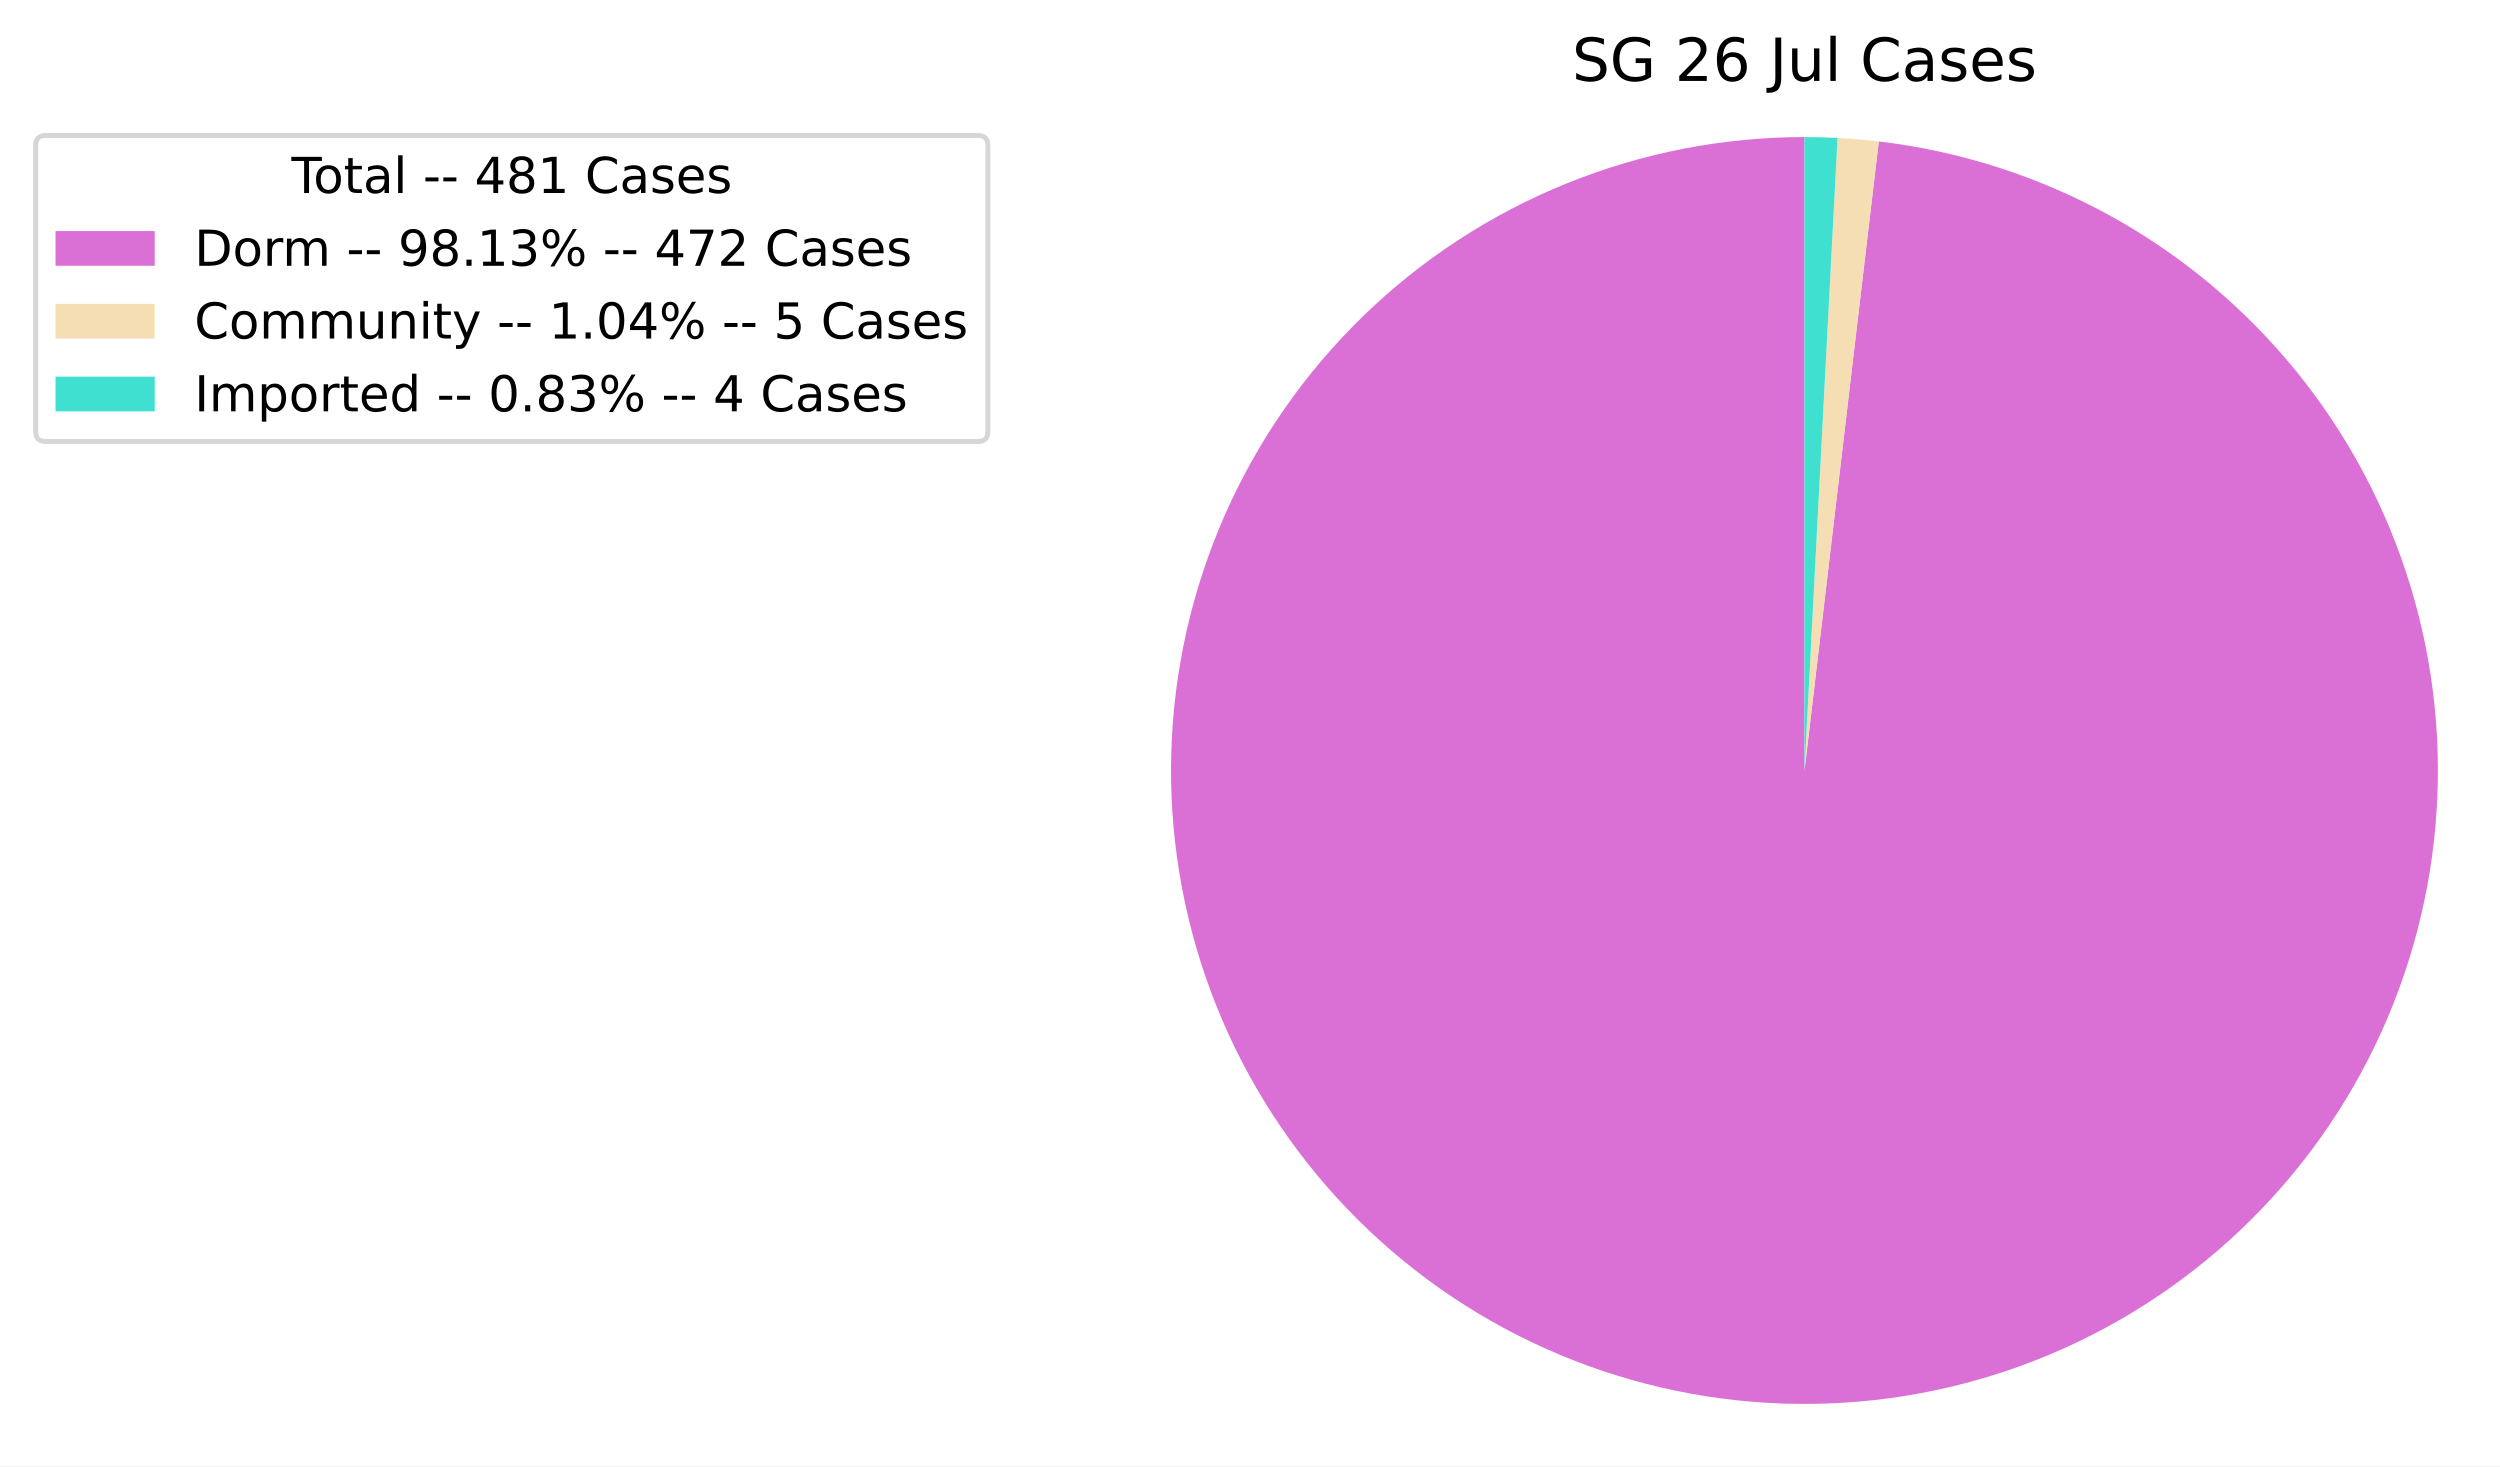
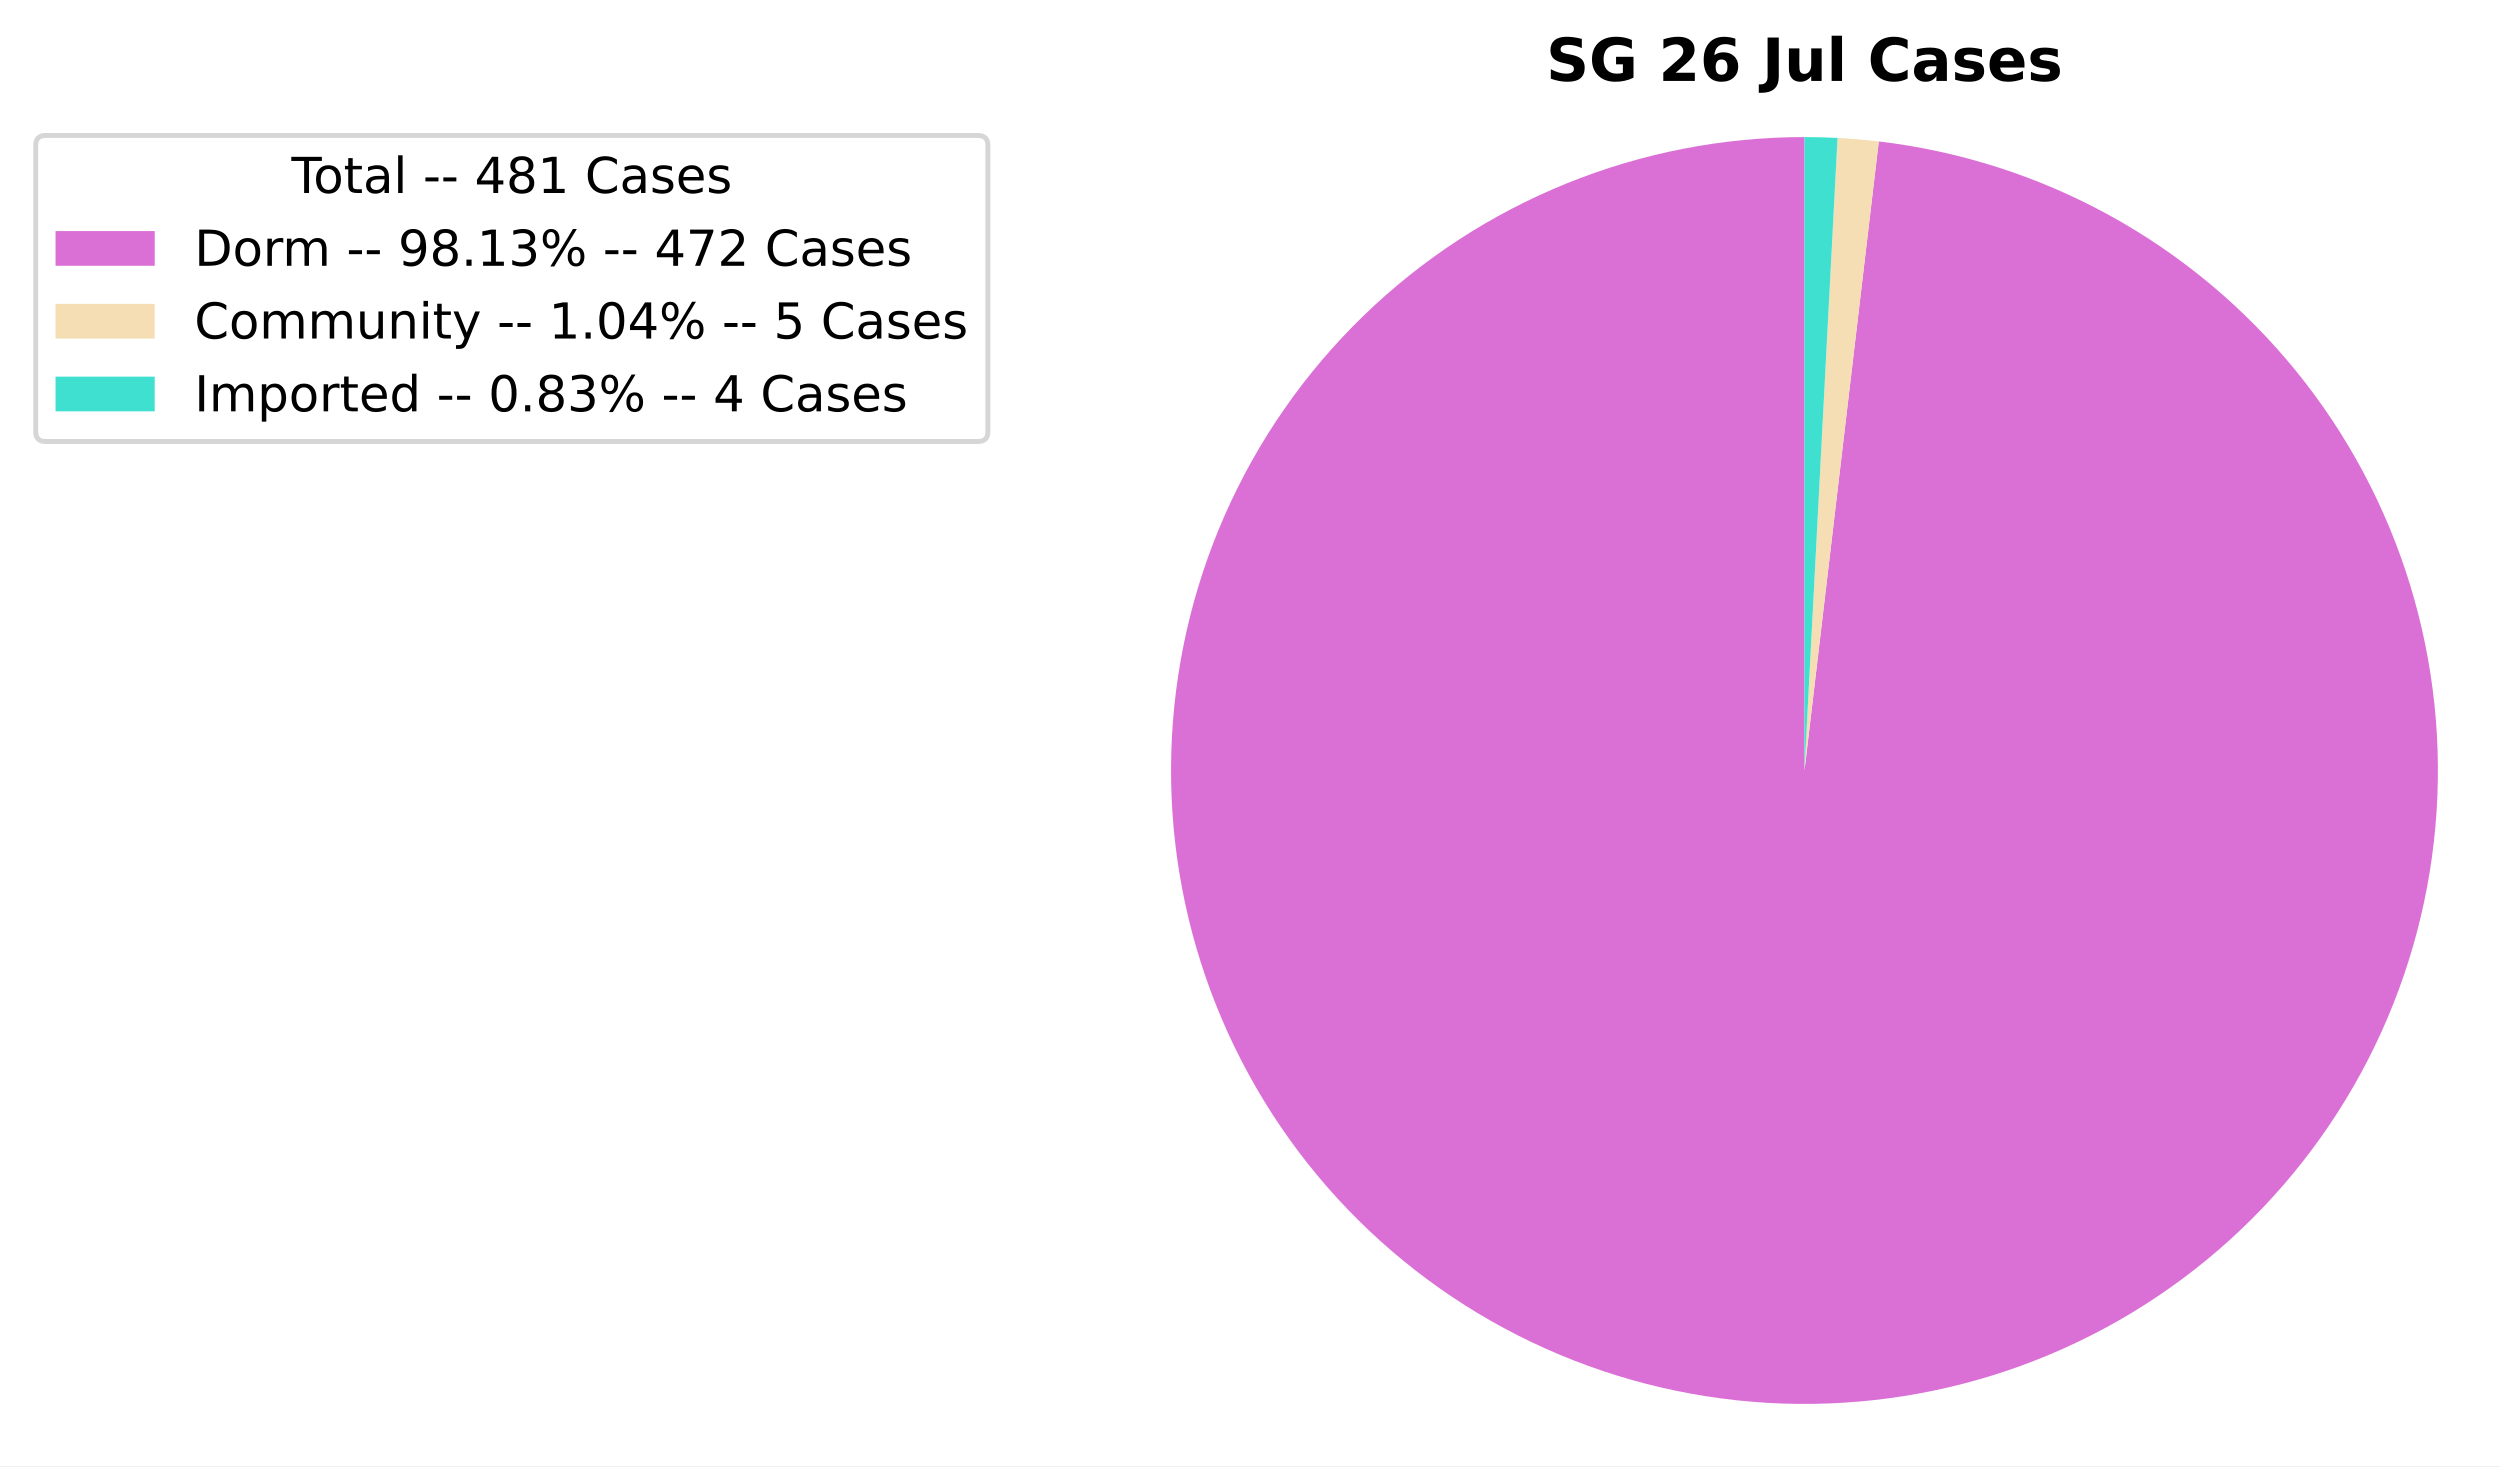
<svg xmlns="http://www.w3.org/2000/svg" xmlns:xlink="http://www.w3.org/1999/xlink" height="295.63pt" version="1.1" viewBox="0 0 504.133 295.63" width="504.133pt">
  <defs>
    <style type="text/css">
*{stroke-linecap:butt;stroke-linejoin:round;}
  </style>
  </defs>
  <g id="figure_1">
    <g id="patch_1">
      <path d="M -0 295.63  L 504.133 295.63  L 504.133 0  L -0 0  z " style="fill:#ffffff;" />
    </g>
    <g id="axes_1">
      <g id="patch_2">
        <path d="M 363.877 27.64  C 347.419 27.64 331.115 30.821 315.863 37.008  C 300.612 43.194 286.7 52.27 274.892 63.735  C 263.085 75.201 253.604 88.841 246.972 103.903  C 240.34 118.966 236.682 135.169 236.198 151.62  C 235.714 168.071 238.415 184.462 244.15 199.888  C 249.886 215.314 258.549 229.488 269.662 241.627  C 280.776 253.766 294.131 263.644 308.992 270.716  C 323.854 277.787 339.943 281.92 356.372 282.887  C 372.802 283.854 389.265 281.637 404.853 276.357  C 420.441 271.077 434.863 262.834 447.324 252.082  C 459.784 241.331 470.05 228.271 477.555 213.624  C 485.061 198.977 489.665 183.016 491.114 166.622  C 492.563 150.228 490.831 133.707 486.011 117.971  C 481.192 102.234 473.376 87.576 462.995 74.805  C 452.614 62.034 439.862 51.389 425.442 43.456  C 411.022 35.524 395.203 30.453 378.859 28.522  L 363.877 155.374  L 363.877 27.64  z " style="fill:#da70d6;" />
      </g>
      <g id="patch_3">
        <path d="M 378.859 28.522  C 377.478 28.359 376.095 28.218 374.709 28.101  C 373.324 27.983 371.936 27.887 370.548 27.815  L 363.877 155.374  L 378.859 28.522  z " style="fill:#f5deb3;" />
      </g>
      <g id="patch_4">
        <path d="M 370.548 27.815  C 369.437 27.757 368.325 27.713 367.213 27.684  C 366.101 27.655 364.989 27.64 363.877 27.64  L 363.877 155.374  L 370.548 27.815  z " style="fill:#40e0d0;" />
      </g>
      <g id="matplotlib.axis_1" />
      <g id="matplotlib.axis_2" />
      <g id="text_1">
        <defs>
-           <path d="M 53.516 70.516  L 53.516 60.891  Q 47.906 63.578 42.922 64.891  Q 37.938 66.219 33.297 66.219  Q 25.25 66.219 20.875 63.094  Q 16.5 59.969 16.5 54.203  Q 16.5 49.359 19.406 46.891  Q 22.312 44.438 30.422 42.922  L 36.375 41.703  Q 47.406 39.594 52.656 34.297  Q 57.906 29 57.906 20.125  Q 57.906 9.516 50.797 4.047  Q 43.703 -1.422 29.984 -1.422  Q 24.812 -1.422 18.969 -0.25  Q 13.141 0.922 6.891 3.219  L 6.891 13.375  Q 12.891 10.016 18.656 8.297  Q 24.422 6.594 29.984 6.594  Q 38.422 6.594 43.016 9.906  Q 47.609 13.234 47.609 19.391  Q 47.609 24.75 44.312 27.781  Q 41.016 30.812 33.5 32.328  L 27.484 33.5  Q 16.453 35.688 11.516 40.375  Q 6.594 45.062 6.594 53.422  Q 6.594 63.094 13.406 68.656  Q 20.219 74.219 32.172 74.219  Q 37.312 74.219 42.625 73.281  Q 47.953 72.359 53.516 70.516  z " id="DejaVuSans-83" />
-           <path d="M 59.516 10.406  L 59.516 29.984  L 43.406 29.984  L 43.406 38.094  L 69.281 38.094  L 69.281 6.781  Q 63.578 2.734 56.688 0.656  Q 49.812 -1.422 42 -1.422  Q 24.906 -1.422 15.25 8.562  Q 5.609 18.562 5.609 36.375  Q 5.609 54.25 15.25 64.234  Q 24.906 74.219 42 74.219  Q 49.125 74.219 55.547 72.453  Q 61.969 70.703 67.391 67.281  L 67.391 56.781  Q 61.922 61.422 55.766 63.766  Q 49.609 66.109 42.828 66.109  Q 29.438 66.109 22.719 58.641  Q 16.016 51.172 16.016 36.375  Q 16.016 21.625 22.719 14.156  Q 29.438 6.688 42.828 6.688  Q 48.047 6.688 52.141 7.594  Q 56.25 8.5 59.516 10.406  z " id="DejaVuSans-71" />
-           <path id="DejaVuSans-32" />
-           <path d="M 19.188 8.297  L 53.609 8.297  L 53.609 0  L 7.328 0  L 7.328 8.297  Q 12.938 14.109 22.625 23.891  Q 32.328 33.688 34.812 36.531  Q 39.547 41.844 41.422 45.531  Q 43.312 49.219 43.312 52.781  Q 43.312 58.594 39.234 62.25  Q 35.156 65.922 28.609 65.922  Q 23.969 65.922 18.812 64.312  Q 13.672 62.703 7.812 59.422  L 7.812 69.391  Q 13.766 71.781 18.938 73  Q 24.125 74.219 28.422 74.219  Q 39.75 74.219 46.484 68.547  Q 53.219 62.891 53.219 53.422  Q 53.219 48.922 51.531 44.891  Q 49.859 40.875 45.406 35.406  Q 44.188 33.984 37.641 27.219  Q 31.109 20.453 19.188 8.297  z " id="DejaVuSans-50" />
-           <path d="M 33.016 40.375  Q 26.375 40.375 22.484 35.828  Q 18.609 31.297 18.609 23.391  Q 18.609 15.531 22.484 10.953  Q 26.375 6.391 33.016 6.391  Q 39.656 6.391 43.531 10.953  Q 47.406 15.531 47.406 23.391  Q 47.406 31.297 43.531 35.828  Q 39.656 40.375 33.016 40.375  z M 52.594 71.297  L 52.594 62.312  Q 48.875 64.062 45.094 64.984  Q 41.312 65.922 37.594 65.922  Q 27.828 65.922 22.672 59.328  Q 17.531 52.734 16.797 39.406  Q 19.672 43.656 24.016 45.922  Q 28.375 48.188 33.594 48.188  Q 44.578 48.188 50.953 41.516  Q 57.328 34.859 57.328 23.391  Q 57.328 12.156 50.688 5.359  Q 44.047 -1.422 33.016 -1.422  Q 20.359 -1.422 13.672 8.266  Q 6.984 17.969 6.984 36.375  Q 6.984 53.656 15.188 63.938  Q 23.391 74.219 37.203 74.219  Q 40.922 74.219 44.703 73.484  Q 48.484 72.75 52.594 71.297  z " id="DejaVuSans-54" />
-           <path d="M 9.812 72.906  L 19.672 72.906  L 19.672 5.078  Q 19.672 -8.109 14.672 -14.062  Q 9.672 -20.016 -1.422 -20.016  L -5.172 -20.016  L -5.172 -11.719  L -2.094 -11.719  Q 4.438 -11.719 7.125 -8.047  Q 9.812 -4.391 9.812 5.078  z " id="DejaVuSans-74" />
-           <path d="M 8.5 21.578  L 8.5 54.688  L 17.484 54.688  L 17.484 21.922  Q 17.484 14.156 20.5 10.266  Q 23.531 6.391 29.594 6.391  Q 36.859 6.391 41.078 11.031  Q 45.312 15.672 45.312 23.688  L 45.312 54.688  L 54.297 54.688  L 54.297 0  L 45.312 0  L 45.312 8.406  Q 42.047 3.422 37.719 1  Q 33.406 -1.422 27.688 -1.422  Q 18.266 -1.422 13.375 4.438  Q 8.5 10.297 8.5 21.578  z M 31.109 56  z " id="DejaVuSans-117" />
-           <path d="M 9.422 75.984  L 18.406 75.984  L 18.406 0  L 9.422 0  z " id="DejaVuSans-108" />
-           <path d="M 64.406 67.281  L 64.406 56.891  Q 59.422 61.531 53.781 63.812  Q 48.141 66.109 41.797 66.109  Q 29.297 66.109 22.656 58.469  Q 16.016 50.828 16.016 36.375  Q 16.016 21.969 22.656 14.328  Q 29.297 6.688 41.797 6.688  Q 48.141 6.688 53.781 8.984  Q 59.422 11.281 64.406 15.922  L 64.406 5.609  Q 59.234 2.094 53.438 0.328  Q 47.656 -1.422 41.219 -1.422  Q 24.656 -1.422 15.125 8.703  Q 5.609 18.844 5.609 36.375  Q 5.609 53.953 15.125 64.078  Q 24.656 74.219 41.219 74.219  Q 47.75 74.219 53.531 72.484  Q 59.328 70.75 64.406 67.281  z " id="DejaVuSans-67" />
-           <path d="M 34.281 27.484  Q 23.391 27.484 19.188 25  Q 14.984 22.516 14.984 16.5  Q 14.984 11.719 18.141 8.906  Q 21.297 6.109 26.703 6.109  Q 34.188 6.109 38.703 11.406  Q 43.219 16.703 43.219 25.484  L 43.219 27.484  z M 52.203 31.203  L 52.203 0  L 43.219 0  L 43.219 8.297  Q 40.141 3.328 35.547 0.953  Q 30.953 -1.422 24.312 -1.422  Q 15.922 -1.422 10.953 3.297  Q 6 8.016 6 15.922  Q 6 25.141 12.172 29.828  Q 18.359 34.516 30.609 34.516  L 43.219 34.516  L 43.219 35.406  Q 43.219 41.609 39.141 45  Q 35.062 48.391 27.688 48.391  Q 23 48.391 18.547 47.266  Q 14.109 46.141 10.016 43.891  L 10.016 52.203  Q 14.938 54.109 19.578 55.047  Q 24.219 56 28.609 56  Q 40.484 56 46.344 49.844  Q 52.203 43.703 52.203 31.203  z " id="DejaVuSans-97" />
-           <path d="M 44.281 53.078  L 44.281 44.578  Q 40.484 46.531 36.375 47.5  Q 32.281 48.484 27.875 48.484  Q 21.188 48.484 17.844 46.438  Q 14.5 44.391 14.5 40.281  Q 14.5 37.156 16.891 35.375  Q 19.281 33.594 26.516 31.984  L 29.594 31.297  Q 39.156 29.25 43.188 25.516  Q 47.219 21.781 47.219 15.094  Q 47.219 7.469 41.188 3.016  Q 35.156 -1.422 24.609 -1.422  Q 20.219 -1.422 15.453 -0.562  Q 10.688 0.297 5.422 2  L 5.422 11.281  Q 10.406 8.688 15.234 7.391  Q 20.062 6.109 24.812 6.109  Q 31.156 6.109 34.562 8.281  Q 37.984 10.453 37.984 14.406  Q 37.984 18.062 35.516 20.016  Q 33.062 21.969 24.703 23.781  L 21.578 24.516  Q 13.234 26.266 9.516 29.906  Q 5.812 33.547 5.812 39.891  Q 5.812 47.609 11.281 51.797  Q 16.75 56 26.812 56  Q 31.781 56 36.172 55.266  Q 40.578 54.547 44.281 53.078  z " id="DejaVuSans-115" />
-           <path d="M 56.203 29.594  L 56.203 25.203  L 14.891 25.203  Q 15.484 15.922 20.484 11.062  Q 25.484 6.203 34.422 6.203  Q 39.594 6.203 44.453 7.469  Q 49.312 8.734 54.109 11.281  L 54.109 2.781  Q 49.266 0.734 44.188 -0.344  Q 39.109 -1.422 33.891 -1.422  Q 20.797 -1.422 13.156 6.188  Q 5.516 13.812 5.516 26.812  Q 5.516 40.234 12.766 48.109  Q 20.016 56 32.328 56  Q 43.359 56 49.781 48.891  Q 56.203 41.797 56.203 29.594  z M 47.219 32.234  Q 47.125 39.594 43.094 43.984  Q 39.062 48.391 32.422 48.391  Q 24.906 48.391 20.391 44.141  Q 15.875 39.891 15.188 32.172  z " id="DejaVuSans-101" />
+           <path d="M 59.906 70.609  L 59.906 55.172  Q 53.906 57.859 48.188 59.219  Q 42.484 60.594 37.406 60.594  Q 30.672 60.594 27.438 58.734  Q 24.219 56.891 24.219 52.984  Q 24.219 50.047 26.391 48.406  Q 28.562 46.781 34.281 45.609  L 42.281 44  Q 54.438 41.547 59.562 36.562  Q 64.703 31.594 64.703 22.406  Q 64.703 10.359 57.547 4.469  Q 50.391 -1.422 35.688 -1.422  Q 28.766 -1.422 21.781 -0.094  Q 14.797 1.219 7.812 3.812  L 7.812 19.672  Q 14.797 15.969 21.312 14.078  Q 27.828 12.203 33.891 12.203  Q 40.047 12.203 43.312 14.25  Q 46.578 16.312 46.578 20.125  Q 46.578 23.531 44.359 25.391  Q 42.141 27.25 35.5 28.719  L 28.219 30.328  Q 17.281 32.672 12.219 37.797  Q 7.172 42.922 7.172 51.609  Q 7.172 62.5 14.203 68.359  Q 21.234 74.219 34.422 74.219  Q 40.438 74.219 46.781 73.312  Q 53.125 72.406 59.906 70.609  z " id="DejaVuSans-Bold-83" />
+           <path d="M 74.703 5.422  Q 67.672 2 60.109 0.281  Q 52.547 -1.422 44.484 -1.422  Q 26.266 -1.422 15.625 8.766  Q 4.984 18.953 4.984 36.375  Q 4.984 54 15.812 64.109  Q 26.656 74.219 45.516 74.219  Q 52.781 74.219 59.438 72.844  Q 66.109 71.484 72.016 68.797  L 72.016 53.719  Q 65.922 57.172 59.891 58.875  Q 53.859 60.594 47.797 60.594  Q 36.578 60.594 30.5 54.312  Q 24.422 48.047 24.422 36.375  Q 24.422 24.812 30.281 18.5  Q 36.141 12.203 46.922 12.203  Q 49.859 12.203 52.375 12.562  Q 54.891 12.938 56.891 13.719  L 56.891 27.875  L 45.406 27.875  L 45.406 40.484  L 74.703 40.484  z " id="DejaVuSans-Bold-71" />
+           <path id="DejaVuSans-Bold-32" />
+           <path d="M 28.812 13.812  L 60.891 13.812  L 60.891 0  L 7.906 0  L 7.906 13.812  L 34.516 37.312  Q 38.094 40.531 39.797 43.609  Q 41.5 46.688 41.5 50  Q 41.5 55.125 38.062 58.25  Q 34.625 61.375 28.906 61.375  Q 24.516 61.375 19.281 59.5  Q 14.062 57.625 8.109 53.906  L 8.109 69.922  Q 14.453 72.016 20.656 73.109  Q 26.859 74.219 32.812 74.219  Q 45.906 74.219 53.156 68.453  Q 60.406 62.703 60.406 52.391  Q 60.406 46.438 57.328 41.281  Q 54.25 36.141 44.391 27.484  z " id="DejaVuSans-Bold-50" />
+           <path d="M 36.188 35.984  Q 31.25 35.984 28.781 32.781  Q 26.312 29.594 26.312 23.188  Q 26.312 16.797 28.781 13.594  Q 31.25 10.406 36.188 10.406  Q 41.156 10.406 43.625 13.594  Q 46.094 16.797 46.094 23.188  Q 46.094 29.594 43.625 32.781  Q 41.156 35.984 36.188 35.984  z M 59.422 71  L 59.422 57.516  Q 54.781 59.719 50.672 60.766  Q 46.578 61.812 42.672 61.812  Q 34.281 61.812 29.594 57.141  Q 24.906 52.484 24.125 43.312  Q 27.344 45.703 31.094 46.891  Q 34.859 48.094 39.312 48.094  Q 50.484 48.094 57.344 41.547  Q 64.203 35.016 64.203 24.422  Q 64.203 12.703 56.531 5.641  Q 48.875 -1.422 35.984 -1.422  Q 21.781 -1.422 13.984 8.172  Q 6.203 17.781 6.203 35.406  Q 6.203 53.469 15.312 63.797  Q 24.422 74.125 40.281 74.125  Q 45.312 74.125 50.047 73.344  Q 54.781 72.562 59.422 71  z " id="DejaVuSans-Bold-54" />
+           <path d="M 9.188 72.906  L 27.984 72.906  L 27.984 7.078  Q 27.984 -6.547 20.578 -13.281  Q 13.188 -20.016 -1.812 -20.016  L -5.609 -20.016  L -5.609 -5.812  L -2.688 -5.812  Q 3.172 -5.812 6.172 -2.531  Q 9.188 0.734 9.188 7.078  z " id="DejaVuSans-Bold-74" />
+           <path d="M 7.812 21.297  L 7.812 54.688  L 25.391 54.688  L 25.391 49.219  Q 25.391 44.781 25.344 38.062  Q 25.297 31.344 25.297 29.109  Q 25.297 22.516 25.641 19.609  Q 25.984 16.703 26.812 15.375  Q 27.875 13.672 29.609 12.734  Q 31.344 11.812 33.594 11.812  Q 39.062 11.812 42.188 16.016  Q 45.312 20.219 45.312 27.688  L 45.312 54.688  L 62.797 54.688  L 62.797 0  L 45.312 0  L 45.312 7.906  Q 41.359 3.125 36.938 0.844  Q 32.516 -1.422 27.203 -1.422  Q 17.719 -1.422 12.766 4.391  Q 7.812 10.203 7.812 21.297  z " id="DejaVuSans-Bold-117" />
+           <path d="M 8.406 75.984  L 25.875 75.984  L 25.875 0  L 8.406 0  z " id="DejaVuSans-Bold-108" />
+           <path d="M 67 4  Q 61.812 1.312 56.203 -0.047  Q 50.594 -1.422 44.484 -1.422  Q 26.266 -1.422 15.625 8.766  Q 4.984 18.953 4.984 36.375  Q 4.984 53.859 15.625 64.031  Q 26.266 74.219 44.484 74.219  Q 50.594 74.219 56.203 72.844  Q 61.812 71.484 67 68.797  L 67 53.719  Q 61.766 57.281 56.688 58.938  Q 51.609 60.594 46 60.594  Q 35.938 60.594 30.172 54.141  Q 24.422 47.703 24.422 36.375  Q 24.422 25.094 30.172 18.641  Q 35.938 12.203 46 12.203  Q 51.609 12.203 56.688 13.859  Q 61.766 15.531 67 19.094  z " id="DejaVuSans-Bold-67" />
+           <path d="M 32.906 24.609  Q 27.438 24.609 24.672 22.75  Q 21.922 20.906 21.922 17.281  Q 21.922 13.969 24.141 12.078  Q 26.375 10.203 30.328 10.203  Q 35.25 10.203 38.625 13.734  Q 42 17.281 42 22.609  L 42 24.609  z M 59.625 31.203  L 59.625 0  L 42 0  L 42 8.109  Q 38.484 3.125 34.078 0.844  Q 29.688 -1.422 23.391 -1.422  Q 14.891 -1.422 9.594 3.531  Q 4.297 8.5 4.297 16.406  Q 4.297 26.031 10.906 30.516  Q 17.531 35.016 31.688 35.016  L 42 35.016  L 42 36.375  Q 42 40.531 38.719 42.453  Q 35.453 44.391 28.516 44.391  Q 22.906 44.391 18.062 43.266  Q 13.234 42.141 9.078 39.891  L 9.078 53.219  Q 14.703 54.594 20.359 55.297  Q 26.031 56 31.688 56  Q 46.484 56 53.047 50.172  Q 59.625 44.344 59.625 31.203  z " id="DejaVuSans-Bold-97" />
+           <path d="M 51.125 52.984  L 51.125 39.703  Q 45.516 42.047 40.281 43.219  Q 35.062 44.391 30.422 44.391  Q 25.438 44.391 23.016 43.141  Q 20.609 41.891 20.609 39.312  Q 20.609 37.203 22.438 36.078  Q 24.266 34.969 29 34.422  L 32.078 33.984  Q 45.516 32.281 50.141 28.375  Q 54.781 24.469 54.781 16.109  Q 54.781 7.375 48.328 2.969  Q 41.891 -1.422 29.109 -1.422  Q 23.688 -1.422 17.891 -0.562  Q 12.109 0.297 6 2  L 6 15.281  Q 11.234 12.75 16.719 11.469  Q 22.219 10.203 27.875 10.203  Q 33.016 10.203 35.594 11.609  Q 38.188 13.031 38.188 15.828  Q 38.188 18.172 36.406 19.312  Q 34.625 20.453 29.297 21.094  L 26.219 21.484  Q 14.547 22.953 9.859 26.906  Q 5.172 30.859 5.172 38.922  Q 5.172 47.609 11.125 51.797  Q 17.094 56 29.391 56  Q 34.234 56 39.547 55.266  Q 44.875 54.547 51.125 52.984  z " id="DejaVuSans-Bold-115" />
+           <path d="M 62.984 27.484  L 62.984 22.516  L 22.125 22.516  Q 22.75 16.359 26.562 13.281  Q 30.375 10.203 37.203 10.203  Q 42.719 10.203 48.5 11.844  Q 54.297 13.484 60.406 16.797  L 60.406 3.328  Q 54.203 0.984 48 -0.219  Q 41.797 -1.422 35.594 -1.422  Q 20.75 -1.422 12.516 6.125  Q 4.297 13.672 4.297 27.297  Q 4.297 40.672 12.375 48.328  Q 20.453 56 34.625 56  Q 47.516 56 55.25 48.234  Q 62.984 40.484 62.984 27.484  z M 45.016 33.297  Q 45.016 38.281 42.109 41.328  Q 39.203 44.391 34.516 44.391  Q 29.438 44.391 26.266 41.531  Q 23.094 38.672 22.312 33.297  z " id="DejaVuSans-Bold-101" />
        </defs>
-         <g transform="translate(317.0138 16.31812)scale(0.12 -0.12)">
-           <use xlink:href="#DejaVuSans-83" />
-           <use x="63.477" xlink:href="#DejaVuSans-71" />
-           <use x="140.967" xlink:href="#DejaVuSans-32" />
-           <use x="172.754" xlink:href="#DejaVuSans-50" />
-           <use x="236.377" xlink:href="#DejaVuSans-54" />
-           <use x="300" xlink:href="#DejaVuSans-32" />
-           <use x="331.787" xlink:href="#DejaVuSans-74" />
-           <use x="361.279" xlink:href="#DejaVuSans-117" />
-           <use x="424.658" xlink:href="#DejaVuSans-108" />
-           <use x="452.441" xlink:href="#DejaVuSans-32" />
-           <use x="484.229" xlink:href="#DejaVuSans-67" />
-           <use x="554.053" xlink:href="#DejaVuSans-97" />
-           <use x="615.332" xlink:href="#DejaVuSans-115" />
-           <use x="667.432" xlink:href="#DejaVuSans-101" />
-           <use x="728.955" xlink:href="#DejaVuSans-115" />
+         <g transform="translate(311.791 16.31812)scale(0.12 -0.12)">
+           <use xlink:href="#DejaVuSans-Bold-83" />
+           <use x="72.021" xlink:href="#DejaVuSans-Bold-71" />
+           <use x="154.102" xlink:href="#DejaVuSans-Bold-32" />
+           <use x="188.916" xlink:href="#DejaVuSans-Bold-50" />
+           <use x="258.496" xlink:href="#DejaVuSans-Bold-54" />
+           <use x="328.076" xlink:href="#DejaVuSans-Bold-32" />
+           <use x="362.891" xlink:href="#DejaVuSans-Bold-74" />
+           <use x="400.098" xlink:href="#DejaVuSans-Bold-117" />
+           <use x="471.289" xlink:href="#DejaVuSans-Bold-108" />
+           <use x="505.566" xlink:href="#DejaVuSans-Bold-32" />
+           <use x="540.381" xlink:href="#DejaVuSans-Bold-67" />
+           <use x="613.77" xlink:href="#DejaVuSans-Bold-97" />
+           <use x="681.25" xlink:href="#DejaVuSans-Bold-115" />
+           <use x="740.771" xlink:href="#DejaVuSans-Bold-101" />
+           <use x="808.594" xlink:href="#DejaVuSans-Bold-115" />
        </g>
      </g>
      <g id="legend_1">
        <g id="patch_5">
          <path d="M 9.2 89.031  L 197.209 89.031  Q 199.209 89.031 199.209 87.031  L 199.209 29.318  Q 199.209 27.318 197.209 27.318  L 9.2 27.318  Q 7.2 27.318 7.2 29.318  L 7.2 87.031  Q 7.2 89.031 9.2 89.031  z " style="fill:#ffffff;opacity:0.8;stroke:#cccccc;stroke-linejoin:miter;" />
        </g>
        <g id="text_2">
          <defs>
            <path d="M -0.297 72.906  L 61.375 72.906  L 61.375 64.594  L 35.5 64.594  L 35.5 0  L 25.594 0  L 25.594 64.594  L -0.297 64.594  z " id="DejaVuSans-84" />
            <path d="M 30.609 48.391  Q 23.391 48.391 19.188 42.75  Q 14.984 37.109 14.984 27.297  Q 14.984 17.484 19.156 11.844  Q 23.344 6.203 30.609 6.203  Q 37.797 6.203 41.984 11.859  Q 46.188 17.531 46.188 27.297  Q 46.188 37.016 41.984 42.703  Q 37.797 48.391 30.609 48.391  z M 30.609 56  Q 42.328 56 49.016 48.375  Q 55.719 40.766 55.719 27.297  Q 55.719 13.875 49.016 6.219  Q 42.328 -1.422 30.609 -1.422  Q 18.844 -1.422 12.172 6.219  Q 5.516 13.875 5.516 27.297  Q 5.516 40.766 12.172 48.375  Q 18.844 56 30.609 56  z " id="DejaVuSans-111" />
            <path d="M 18.312 70.219  L 18.312 54.688  L 36.812 54.688  L 36.812 47.703  L 18.312 47.703  L 18.312 18.016  Q 18.312 11.328 20.141 9.422  Q 21.969 7.516 27.594 7.516  L 36.812 7.516  L 36.812 0  L 27.594 0  Q 17.188 0 13.234 3.875  Q 9.281 7.766 9.281 18.016  L 9.281 47.703  L 2.688 47.703  L 2.688 54.688  L 9.281 54.688  L 9.281 70.219  z " id="DejaVuSans-116" />
+             <path d="M 34.281 27.484  Q 23.391 27.484 19.188 25  Q 14.984 22.516 14.984 16.5  Q 14.984 11.719 18.141 8.906  Q 21.297 6.109 26.703 6.109  Q 34.188 6.109 38.703 11.406  Q 43.219 16.703 43.219 25.484  L 43.219 27.484  z M 52.203 31.203  L 52.203 0  L 43.219 0  L 43.219 8.297  Q 40.141 3.328 35.547 0.953  Q 30.953 -1.422 24.312 -1.422  Q 15.922 -1.422 10.953 3.297  Q 6 8.016 6 15.922  Q 6 25.141 12.172 29.828  Q 18.359 34.516 30.609 34.516  L 43.219 34.516  L 43.219 35.406  Q 43.219 41.609 39.141 45  Q 35.062 48.391 27.688 48.391  Q 23 48.391 18.547 47.266  Q 14.109 46.141 10.016 43.891  L 10.016 52.203  Q 14.938 54.109 19.578 55.047  Q 24.219 56 28.609 56  Q 40.484 56 46.344 49.844  Q 52.203 43.703 52.203 31.203  z " id="DejaVuSans-97" />
+             <path d="M 9.422 75.984  L 18.406 75.984  L 18.406 0  L 9.422 0  z " id="DejaVuSans-108" />
+             <path id="DejaVuSans-32" />
            <path d="M 4.891 31.391  L 31.203 31.391  L 31.203 23.391  L 4.891 23.391  z " id="DejaVuSans-45" />
            <path d="M 37.797 64.312  L 12.891 25.391  L 37.797 25.391  z M 35.203 72.906  L 47.609 72.906  L 47.609 25.391  L 58.016 25.391  L 58.016 17.188  L 47.609 17.188  L 47.609 0  L 37.797 0  L 37.797 17.188  L 4.891 17.188  L 4.891 26.703  z " id="DejaVuSans-52" />
            <path d="M 31.781 34.625  Q 24.75 34.625 20.719 30.859  Q 16.703 27.094 16.703 20.516  Q 16.703 13.922 20.719 10.156  Q 24.75 6.391 31.781 6.391  Q 38.812 6.391 42.859 10.172  Q 46.922 13.969 46.922 20.516  Q 46.922 27.094 42.891 30.859  Q 38.875 34.625 31.781 34.625  z M 21.922 38.812  Q 15.578 40.375 12.031 44.719  Q 8.5 49.078 8.5 55.328  Q 8.5 64.062 14.719 69.141  Q 20.953 74.219 31.781 74.219  Q 42.672 74.219 48.875 69.141  Q 55.078 64.062 55.078 55.328  Q 55.078 49.078 51.531 44.719  Q 48 40.375 41.703 38.812  Q 48.828 37.156 52.797 32.312  Q 56.781 27.484 56.781 20.516  Q 56.781 9.906 50.312 4.234  Q 43.844 -1.422 31.781 -1.422  Q 19.734 -1.422 13.25 4.234  Q 6.781 9.906 6.781 20.516  Q 6.781 27.484 10.781 32.312  Q 14.797 37.156 21.922 38.812  z M 18.312 54.391  Q 18.312 48.734 21.844 45.562  Q 25.391 42.391 31.781 42.391  Q 38.141 42.391 41.719 45.562  Q 45.312 48.734 45.312 54.391  Q 45.312 60.062 41.719 63.234  Q 38.141 66.406 31.781 66.406  Q 25.391 66.406 21.844 63.234  Q 18.312 60.062 18.312 54.391  z " id="DejaVuSans-56" />
            <path d="M 12.406 8.297  L 28.516 8.297  L 28.516 63.922  L 10.984 60.406  L 10.984 69.391  L 28.422 72.906  L 38.281 72.906  L 38.281 8.297  L 54.391 8.297  L 54.391 0  L 12.406 0  z " id="DejaVuSans-49" />
+             <path d="M 64.406 67.281  L 64.406 56.891  Q 59.422 61.531 53.781 63.812  Q 48.141 66.109 41.797 66.109  Q 29.297 66.109 22.656 58.469  Q 16.016 50.828 16.016 36.375  Q 16.016 21.969 22.656 14.328  Q 29.297 6.688 41.797 6.688  Q 48.141 6.688 53.781 8.984  Q 59.422 11.281 64.406 15.922  L 64.406 5.609  Q 59.234 2.094 53.438 0.328  Q 47.656 -1.422 41.219 -1.422  Q 24.656 -1.422 15.125 8.703  Q 5.609 18.844 5.609 36.375  Q 5.609 53.953 15.125 64.078  Q 24.656 74.219 41.219 74.219  Q 47.75 74.219 53.531 72.484  Q 59.328 70.75 64.406 67.281  z " id="DejaVuSans-67" />
+             <path d="M 44.281 53.078  L 44.281 44.578  Q 40.484 46.531 36.375 47.5  Q 32.281 48.484 27.875 48.484  Q 21.188 48.484 17.844 46.438  Q 14.5 44.391 14.5 40.281  Q 14.5 37.156 16.891 35.375  Q 19.281 33.594 26.516 31.984  L 29.594 31.297  Q 39.156 29.25 43.188 25.516  Q 47.219 21.781 47.219 15.094  Q 47.219 7.469 41.188 3.016  Q 35.156 -1.422 24.609 -1.422  Q 20.219 -1.422 15.453 -0.562  Q 10.688 0.297 5.422 2  L 5.422 11.281  Q 10.406 8.688 15.234 7.391  Q 20.062 6.109 24.812 6.109  Q 31.156 6.109 34.562 8.281  Q 37.984 10.453 37.984 14.406  Q 37.984 18.062 35.516 20.016  Q 33.062 21.969 24.703 23.781  L 21.578 24.516  Q 13.234 26.266 9.516 29.906  Q 5.812 33.547 5.812 39.891  Q 5.812 47.609 11.281 51.797  Q 16.75 56 26.812 56  Q 31.781 56 36.172 55.266  Q 40.578 54.547 44.281 53.078  z " id="DejaVuSans-115" />
+             <path d="M 56.203 29.594  L 56.203 25.203  L 14.891 25.203  Q 15.484 15.922 20.484 11.062  Q 25.484 6.203 34.422 6.203  Q 39.594 6.203 44.453 7.469  Q 49.312 8.734 54.109 11.281  L 54.109 2.781  Q 49.266 0.734 44.188 -0.344  Q 39.109 -1.422 33.891 -1.422  Q 20.797 -1.422 13.156 6.188  Q 5.516 13.812 5.516 26.812  Q 5.516 40.234 12.766 48.109  Q 20.016 56 32.328 56  Q 43.359 56 49.781 48.891  Q 56.203 41.797 56.203 29.594  z M 47.219 32.234  Q 47.125 39.594 43.094 43.984  Q 39.062 48.391 32.422 48.391  Q 24.906 48.391 20.391 44.141  Q 15.875 39.891 15.188 32.172  z " id="DejaVuSans-101" />
          </defs>
          <g transform="translate(58.76797 38.91656)scale(0.1 -0.1)">
            <use xlink:href="#DejaVuSans-84" />
            <use x="44.084" xlink:href="#DejaVuSans-111" />
            <use x="105.266" xlink:href="#DejaVuSans-116" />
            <use x="144.475" xlink:href="#DejaVuSans-97" />
            <use x="205.754" xlink:href="#DejaVuSans-108" />
            <use x="233.537" xlink:href="#DejaVuSans-32" />
            <use x="265.324" xlink:href="#DejaVuSans-45" />
            <use x="301.408" xlink:href="#DejaVuSans-45" />
            <use x="337.492" xlink:href="#DejaVuSans-32" />
            <use x="369.279" xlink:href="#DejaVuSans-52" />
            <use x="432.902" xlink:href="#DejaVuSans-56" />
            <use x="496.525" xlink:href="#DejaVuSans-49" />
            <use x="560.148" xlink:href="#DejaVuSans-32" />
            <use x="591.936" xlink:href="#DejaVuSans-67" />
            <use x="661.76" xlink:href="#DejaVuSans-97" />
            <use x="723.039" xlink:href="#DejaVuSans-115" />
            <use x="775.139" xlink:href="#DejaVuSans-101" />
            <use x="836.662" xlink:href="#DejaVuSans-115" />
          </g>
        </g>
        <g id="patch_6">
          <path d="M 11.2 53.595  L 31.2 53.595  L 31.2 46.595  L 11.2 46.595  z " style="fill:#da70d6;" />
        </g>
        <g id="text_3">
          <defs>
            <path d="M 19.672 64.797  L 19.672 8.109  L 31.594 8.109  Q 46.688 8.109 53.688 14.938  Q 60.688 21.781 60.688 36.531  Q 60.688 51.172 53.688 57.984  Q 46.688 64.797 31.594 64.797  z M 9.812 72.906  L 30.078 72.906  Q 51.266 72.906 61.172 64.094  Q 71.094 55.281 71.094 36.531  Q 71.094 17.672 61.125 8.828  Q 51.172 0 30.078 0  L 9.812 0  z " id="DejaVuSans-68" />
            <path d="M 41.109 46.297  Q 39.594 47.172 37.812 47.578  Q 36.031 48 33.891 48  Q 26.266 48 22.188 43.047  Q 18.109 38.094 18.109 28.812  L 18.109 0  L 9.078 0  L 9.078 54.688  L 18.109 54.688  L 18.109 46.188  Q 20.953 51.172 25.484 53.578  Q 30.031 56 36.531 56  Q 37.453 56 38.578 55.875  Q 39.703 55.766 41.062 55.516  z " id="DejaVuSans-114" />
            <path d="M 52 44.188  Q 55.375 50.25 60.062 53.125  Q 64.75 56 71.094 56  Q 79.641 56 84.281 50.016  Q 88.922 44.047 88.922 33.016  L 88.922 0  L 79.891 0  L 79.891 32.719  Q 79.891 40.578 77.094 44.375  Q 74.312 48.188 68.609 48.188  Q 61.625 48.188 57.562 43.547  Q 53.516 38.922 53.516 30.906  L 53.516 0  L 44.484 0  L 44.484 32.719  Q 44.484 40.625 41.703 44.406  Q 38.922 48.188 33.109 48.188  Q 26.219 48.188 22.156 43.531  Q 18.109 38.875 18.109 30.906  L 18.109 0  L 9.078 0  L 9.078 54.688  L 18.109 54.688  L 18.109 46.188  Q 21.188 51.219 25.484 53.609  Q 29.781 56 35.688 56  Q 41.656 56 45.828 52.969  Q 50 49.953 52 44.188  z " id="DejaVuSans-109" />
            <path d="M 10.984 1.516  L 10.984 10.5  Q 14.703 8.734 18.5 7.812  Q 22.312 6.891 25.984 6.891  Q 35.75 6.891 40.891 13.453  Q 46.047 20.016 46.781 33.406  Q 43.953 29.203 39.594 26.953  Q 35.25 24.703 29.984 24.703  Q 19.047 24.703 12.672 31.312  Q 6.297 37.938 6.297 49.422  Q 6.297 60.641 12.938 67.422  Q 19.578 74.219 30.609 74.219  Q 43.266 74.219 49.922 64.516  Q 56.594 54.828 56.594 36.375  Q 56.594 19.141 48.406 8.859  Q 40.234 -1.422 26.422 -1.422  Q 22.703 -1.422 18.891 -0.688  Q 15.094 0.047 10.984 1.516  z M 30.609 32.422  Q 37.25 32.422 41.125 36.953  Q 45.016 41.5 45.016 49.422  Q 45.016 57.281 41.125 61.844  Q 37.25 66.406 30.609 66.406  Q 23.969 66.406 20.094 61.844  Q 16.219 57.281 16.219 49.422  Q 16.219 41.5 20.094 36.953  Q 23.969 32.422 30.609 32.422  z " id="DejaVuSans-57" />
            <path d="M 10.688 12.406  L 21 12.406  L 21 0  L 10.688 0  z " id="DejaVuSans-46" />
            <path d="M 40.578 39.312  Q 47.656 37.797 51.625 33  Q 55.609 28.219 55.609 21.188  Q 55.609 10.406 48.188 4.484  Q 40.766 -1.422 27.094 -1.422  Q 22.516 -1.422 17.656 -0.516  Q 12.797 0.391 7.625 2.203  L 7.625 11.719  Q 11.719 9.328 16.594 8.109  Q 21.484 6.891 26.812 6.891  Q 36.078 6.891 40.938 10.547  Q 45.797 14.203 45.797 21.188  Q 45.797 27.641 41.281 31.266  Q 36.766 34.906 28.719 34.906  L 20.219 34.906  L 20.219 43.016  L 29.109 43.016  Q 36.375 43.016 40.234 45.922  Q 44.094 48.828 44.094 54.297  Q 44.094 59.906 40.109 62.906  Q 36.141 65.922 28.719 65.922  Q 24.656 65.922 20.016 65.031  Q 15.375 64.156 9.812 62.312  L 9.812 71.094  Q 15.438 72.656 20.344 73.438  Q 25.25 74.219 29.594 74.219  Q 40.828 74.219 47.359 69.109  Q 53.906 64.016 53.906 55.328  Q 53.906 49.266 50.438 45.094  Q 46.969 40.922 40.578 39.312  z " id="DejaVuSans-51" />
            <path d="M 72.703 32.078  Q 68.453 32.078 66.031 28.469  Q 63.625 24.859 63.625 18.406  Q 63.625 12.062 66.031 8.422  Q 68.453 4.781 72.703 4.781  Q 76.859 4.781 79.266 8.422  Q 81.688 12.062 81.688 18.406  Q 81.688 24.812 79.266 28.438  Q 76.859 32.078 72.703 32.078  z M 72.703 38.281  Q 80.422 38.281 84.953 32.906  Q 89.5 27.547 89.5 18.406  Q 89.5 9.281 84.938 3.922  Q 80.375 -1.422 72.703 -1.422  Q 64.891 -1.422 60.344 3.922  Q 55.812 9.281 55.812 18.406  Q 55.812 27.594 60.375 32.938  Q 64.938 38.281 72.703 38.281  z M 22.312 68.016  Q 18.109 68.016 15.688 64.375  Q 13.281 60.75 13.281 54.391  Q 13.281 47.953 15.672 44.328  Q 18.062 40.719 22.312 40.719  Q 26.562 40.719 28.969 44.328  Q 31.391 47.953 31.391 54.391  Q 31.391 60.688 28.953 64.344  Q 26.516 68.016 22.312 68.016  z M 66.406 74.219  L 74.219 74.219  L 28.609 -1.422  L 20.797 -1.422  z M 22.312 74.219  Q 30.031 74.219 34.609 68.875  Q 39.203 63.531 39.203 54.391  Q 39.203 45.172 34.641 39.844  Q 30.078 34.516 22.312 34.516  Q 14.547 34.516 10.031 39.859  Q 5.516 45.219 5.516 54.391  Q 5.516 63.484 10.047 68.844  Q 14.594 74.219 22.312 74.219  z " id="DejaVuSans-37" />
            <path d="M 8.203 72.906  L 55.078 72.906  L 55.078 68.703  L 28.609 0  L 18.312 0  L 43.219 64.594  L 8.203 64.594  z " id="DejaVuSans-55" />
+             <path d="M 19.188 8.297  L 53.609 8.297  L 53.609 0  L 7.328 0  L 7.328 8.297  Q 12.938 14.109 22.625 23.891  Q 32.328 33.688 34.812 36.531  Q 39.547 41.844 41.422 45.531  Q 43.312 49.219 43.312 52.781  Q 43.312 58.594 39.234 62.25  Q 35.156 65.922 28.609 65.922  Q 23.969 65.922 18.812 64.312  Q 13.672 62.703 7.812 59.422  L 7.812 69.391  Q 13.766 71.781 18.938 73  Q 24.125 74.219 28.422 74.219  Q 39.75 74.219 46.484 68.547  Q 53.219 62.891 53.219 53.422  Q 53.219 48.922 51.531 44.891  Q 49.859 40.875 45.406 35.406  Q 44.188 33.984 37.641 27.219  Q 31.109 20.453 19.188 8.297  z " id="DejaVuSans-50" />
          </defs>
          <g transform="translate(39.2 53.59469)scale(0.1 -0.1)">
            <use xlink:href="#DejaVuSans-68" />
            <use x="77.002" xlink:href="#DejaVuSans-111" />
            <use x="138.184" xlink:href="#DejaVuSans-114" />
            <use x="177.547" xlink:href="#DejaVuSans-109" />
            <use x="274.959" xlink:href="#DejaVuSans-32" />
            <use x="306.746" xlink:href="#DejaVuSans-45" />
            <use x="342.83" xlink:href="#DejaVuSans-45" />
            <use x="378.914" xlink:href="#DejaVuSans-32" />
            <use x="410.701" xlink:href="#DejaVuSans-57" />
            <use x="474.324" xlink:href="#DejaVuSans-56" />
            <use x="537.947" xlink:href="#DejaVuSans-46" />
            <use x="569.734" xlink:href="#DejaVuSans-49" />
            <use x="633.357" xlink:href="#DejaVuSans-51" />
            <use x="696.98" xlink:href="#DejaVuSans-37" />
            <use x="792" xlink:href="#DejaVuSans-32" />
            <use x="823.787" xlink:href="#DejaVuSans-45" />
            <use x="859.871" xlink:href="#DejaVuSans-45" />
            <use x="895.955" xlink:href="#DejaVuSans-32" />
            <use x="927.742" xlink:href="#DejaVuSans-52" />
            <use x="991.365" xlink:href="#DejaVuSans-55" />
            <use x="1054.988" xlink:href="#DejaVuSans-50" />
            <use x="1118.611" xlink:href="#DejaVuSans-32" />
            <use x="1150.398" xlink:href="#DejaVuSans-67" />
            <use x="1220.223" xlink:href="#DejaVuSans-97" />
            <use x="1281.502" xlink:href="#DejaVuSans-115" />
            <use x="1333.602" xlink:href="#DejaVuSans-101" />
            <use x="1395.125" xlink:href="#DejaVuSans-115" />
          </g>
        </g>
        <g id="patch_7">
          <path d="M 11.2 68.273  L 31.2 68.273  L 31.2 61.273  L 11.2 61.273  z " style="fill:#f5deb3;" />
        </g>
        <g id="text_4">
          <defs>
+             <path d="M 8.5 21.578  L 8.5 54.688  L 17.484 54.688  L 17.484 21.922  Q 17.484 14.156 20.5 10.266  Q 23.531 6.391 29.594 6.391  Q 36.859 6.391 41.078 11.031  Q 45.312 15.672 45.312 23.688  L 45.312 54.688  L 54.297 54.688  L 54.297 0  L 45.312 0  L 45.312 8.406  Q 42.047 3.422 37.719 1  Q 33.406 -1.422 27.688 -1.422  Q 18.266 -1.422 13.375 4.438  Q 8.5 10.297 8.5 21.578  z M 31.109 56  z " id="DejaVuSans-117" />
            <path d="M 54.891 33.016  L 54.891 0  L 45.906 0  L 45.906 32.719  Q 45.906 40.484 42.875 44.328  Q 39.844 48.188 33.797 48.188  Q 26.516 48.188 22.312 43.547  Q 18.109 38.922 18.109 30.906  L 18.109 0  L 9.078 0  L 9.078 54.688  L 18.109 54.688  L 18.109 46.188  Q 21.344 51.125 25.703 53.562  Q 30.078 56 35.797 56  Q 45.219 56 50.047 50.172  Q 54.891 44.344 54.891 33.016  z " id="DejaVuSans-110" />
            <path d="M 9.422 54.688  L 18.406 54.688  L 18.406 0  L 9.422 0  z M 9.422 75.984  L 18.406 75.984  L 18.406 64.594  L 9.422 64.594  z " id="DejaVuSans-105" />
            <path d="M 32.172 -5.078  Q 28.375 -14.844 24.75 -17.812  Q 21.141 -20.797 15.094 -20.797  L 7.906 -20.797  L 7.906 -13.281  L 13.188 -13.281  Q 16.891 -13.281 18.938 -11.516  Q 21 -9.766 23.484 -3.219  L 25.094 0.875  L 2.984 54.688  L 12.5 54.688  L 29.594 11.922  L 46.688 54.688  L 56.203 54.688  z " id="DejaVuSans-121" />
            <path d="M 31.781 66.406  Q 24.172 66.406 20.328 58.906  Q 16.5 51.422 16.5 36.375  Q 16.5 21.391 20.328 13.891  Q 24.172 6.391 31.781 6.391  Q 39.453 6.391 43.281 13.891  Q 47.125 21.391 47.125 36.375  Q 47.125 51.422 43.281 58.906  Q 39.453 66.406 31.781 66.406  z M 31.781 74.219  Q 44.047 74.219 50.516 64.516  Q 56.984 54.828 56.984 36.375  Q 56.984 17.969 50.516 8.266  Q 44.047 -1.422 31.781 -1.422  Q 19.531 -1.422 13.062 8.266  Q 6.594 17.969 6.594 36.375  Q 6.594 54.828 13.062 64.516  Q 19.531 74.219 31.781 74.219  z " id="DejaVuSans-48" />
            <path d="M 10.797 72.906  L 49.516 72.906  L 49.516 64.594  L 19.828 64.594  L 19.828 46.734  Q 21.969 47.469 24.109 47.828  Q 26.266 48.188 28.422 48.188  Q 40.625 48.188 47.75 41.5  Q 54.891 34.812 54.891 23.391  Q 54.891 11.625 47.562 5.094  Q 40.234 -1.422 26.906 -1.422  Q 22.312 -1.422 17.547 -0.641  Q 12.797 0.141 7.719 1.703  L 7.719 11.625  Q 12.109 9.234 16.797 8.062  Q 21.484 6.891 26.703 6.891  Q 35.156 6.891 40.078 11.328  Q 45.016 15.766 45.016 23.391  Q 45.016 31 40.078 35.438  Q 35.156 39.891 26.703 39.891  Q 22.75 39.891 18.812 39.016  Q 14.891 38.141 10.797 36.281  z " id="DejaVuSans-53" />
          </defs>
          <g transform="translate(39.2 68.27281)scale(0.1 -0.1)">
            <use xlink:href="#DejaVuSans-67" />
            <use x="69.824" xlink:href="#DejaVuSans-111" />
            <use x="131.006" xlink:href="#DejaVuSans-109" />
            <use x="228.418" xlink:href="#DejaVuSans-109" />
            <use x="325.83" xlink:href="#DejaVuSans-117" />
            <use x="389.209" xlink:href="#DejaVuSans-110" />
            <use x="452.588" xlink:href="#DejaVuSans-105" />
            <use x="480.371" xlink:href="#DejaVuSans-116" />
            <use x="519.58" xlink:href="#DejaVuSans-121" />
            <use x="578.76" xlink:href="#DejaVuSans-32" />
            <use x="610.547" xlink:href="#DejaVuSans-45" />
            <use x="646.631" xlink:href="#DejaVuSans-45" />
            <use x="682.715" xlink:href="#DejaVuSans-32" />
            <use x="714.502" xlink:href="#DejaVuSans-49" />
            <use x="778.125" xlink:href="#DejaVuSans-46" />
            <use x="809.912" xlink:href="#DejaVuSans-48" />
            <use x="873.535" xlink:href="#DejaVuSans-52" />
            <use x="937.158" xlink:href="#DejaVuSans-37" />
            <use x="1032.178" xlink:href="#DejaVuSans-32" />
            <use x="1063.965" xlink:href="#DejaVuSans-45" />
            <use x="1100.049" xlink:href="#DejaVuSans-45" />
            <use x="1136.133" xlink:href="#DejaVuSans-32" />
            <use x="1167.92" xlink:href="#DejaVuSans-53" />
            <use x="1231.543" xlink:href="#DejaVuSans-32" />
            <use x="1263.33" xlink:href="#DejaVuSans-67" />
            <use x="1333.154" xlink:href="#DejaVuSans-97" />
            <use x="1394.434" xlink:href="#DejaVuSans-115" />
            <use x="1446.533" xlink:href="#DejaVuSans-101" />
            <use x="1508.057" xlink:href="#DejaVuSans-115" />
          </g>
        </g>
        <g id="patch_8">
          <path d="M 11.2 82.951  L 31.2 82.951  L 31.2 75.951  L 11.2 75.951  z " style="fill:#40e0d0;" />
        </g>
        <g id="text_5">
          <defs>
            <path d="M 9.812 72.906  L 19.672 72.906  L 19.672 0  L 9.812 0  z " id="DejaVuSans-73" />
            <path d="M 18.109 8.203  L 18.109 -20.797  L 9.078 -20.797  L 9.078 54.688  L 18.109 54.688  L 18.109 46.391  Q 20.953 51.266 25.266 53.625  Q 29.594 56 35.594 56  Q 45.562 56 51.781 48.094  Q 58.016 40.188 58.016 27.297  Q 58.016 14.406 51.781 6.484  Q 45.562 -1.422 35.594 -1.422  Q 29.594 -1.422 25.266 0.953  Q 20.953 3.328 18.109 8.203  z M 48.688 27.297  Q 48.688 37.203 44.609 42.844  Q 40.531 48.484 33.406 48.484  Q 26.266 48.484 22.188 42.844  Q 18.109 37.203 18.109 27.297  Q 18.109 17.391 22.188 11.75  Q 26.266 6.109 33.406 6.109  Q 40.531 6.109 44.609 11.75  Q 48.688 17.391 48.688 27.297  z " id="DejaVuSans-112" />
            <path d="M 45.406 46.391  L 45.406 75.984  L 54.391 75.984  L 54.391 0  L 45.406 0  L 45.406 8.203  Q 42.578 3.328 38.25 0.953  Q 33.938 -1.422 27.875 -1.422  Q 17.969 -1.422 11.734 6.484  Q 5.516 14.406 5.516 27.297  Q 5.516 40.188 11.734 48.094  Q 17.969 56 27.875 56  Q 33.938 56 38.25 53.625  Q 42.578 51.266 45.406 46.391  z M 14.797 27.297  Q 14.797 17.391 18.875 11.75  Q 22.953 6.109 30.078 6.109  Q 37.203 6.109 41.297 11.75  Q 45.406 17.391 45.406 27.297  Q 45.406 37.203 41.297 42.844  Q 37.203 48.484 30.078 48.484  Q 22.953 48.484 18.875 42.844  Q 14.797 37.203 14.797 27.297  z " id="DejaVuSans-100" />
          </defs>
          <g transform="translate(39.2 82.95094)scale(0.1 -0.1)">
            <use xlink:href="#DejaVuSans-73" />
            <use x="29.492" xlink:href="#DejaVuSans-109" />
            <use x="126.904" xlink:href="#DejaVuSans-112" />
            <use x="190.381" xlink:href="#DejaVuSans-111" />
            <use x="251.562" xlink:href="#DejaVuSans-114" />
            <use x="292.676" xlink:href="#DejaVuSans-116" />
            <use x="331.885" xlink:href="#DejaVuSans-101" />
            <use x="393.408" xlink:href="#DejaVuSans-100" />
            <use x="456.885" xlink:href="#DejaVuSans-32" />
            <use x="488.672" xlink:href="#DejaVuSans-45" />
            <use x="524.756" xlink:href="#DejaVuSans-45" />
            <use x="560.84" xlink:href="#DejaVuSans-32" />
            <use x="592.627" xlink:href="#DejaVuSans-48" />
            <use x="656.25" xlink:href="#DejaVuSans-46" />
            <use x="688.037" xlink:href="#DejaVuSans-56" />
            <use x="751.66" xlink:href="#DejaVuSans-51" />
            <use x="815.283" xlink:href="#DejaVuSans-37" />
            <use x="910.303" xlink:href="#DejaVuSans-32" />
            <use x="942.09" xlink:href="#DejaVuSans-45" />
            <use x="978.174" xlink:href="#DejaVuSans-45" />
            <use x="1014.258" xlink:href="#DejaVuSans-32" />
            <use x="1046.045" xlink:href="#DejaVuSans-52" />
            <use x="1109.668" xlink:href="#DejaVuSans-32" />
            <use x="1141.455" xlink:href="#DejaVuSans-67" />
            <use x="1211.279" xlink:href="#DejaVuSans-97" />
            <use x="1272.559" xlink:href="#DejaVuSans-115" />
            <use x="1324.658" xlink:href="#DejaVuSans-101" />
            <use x="1386.182" xlink:href="#DejaVuSans-115" />
          </g>
        </g>
      </g>
    </g>
  </g>
</svg>
